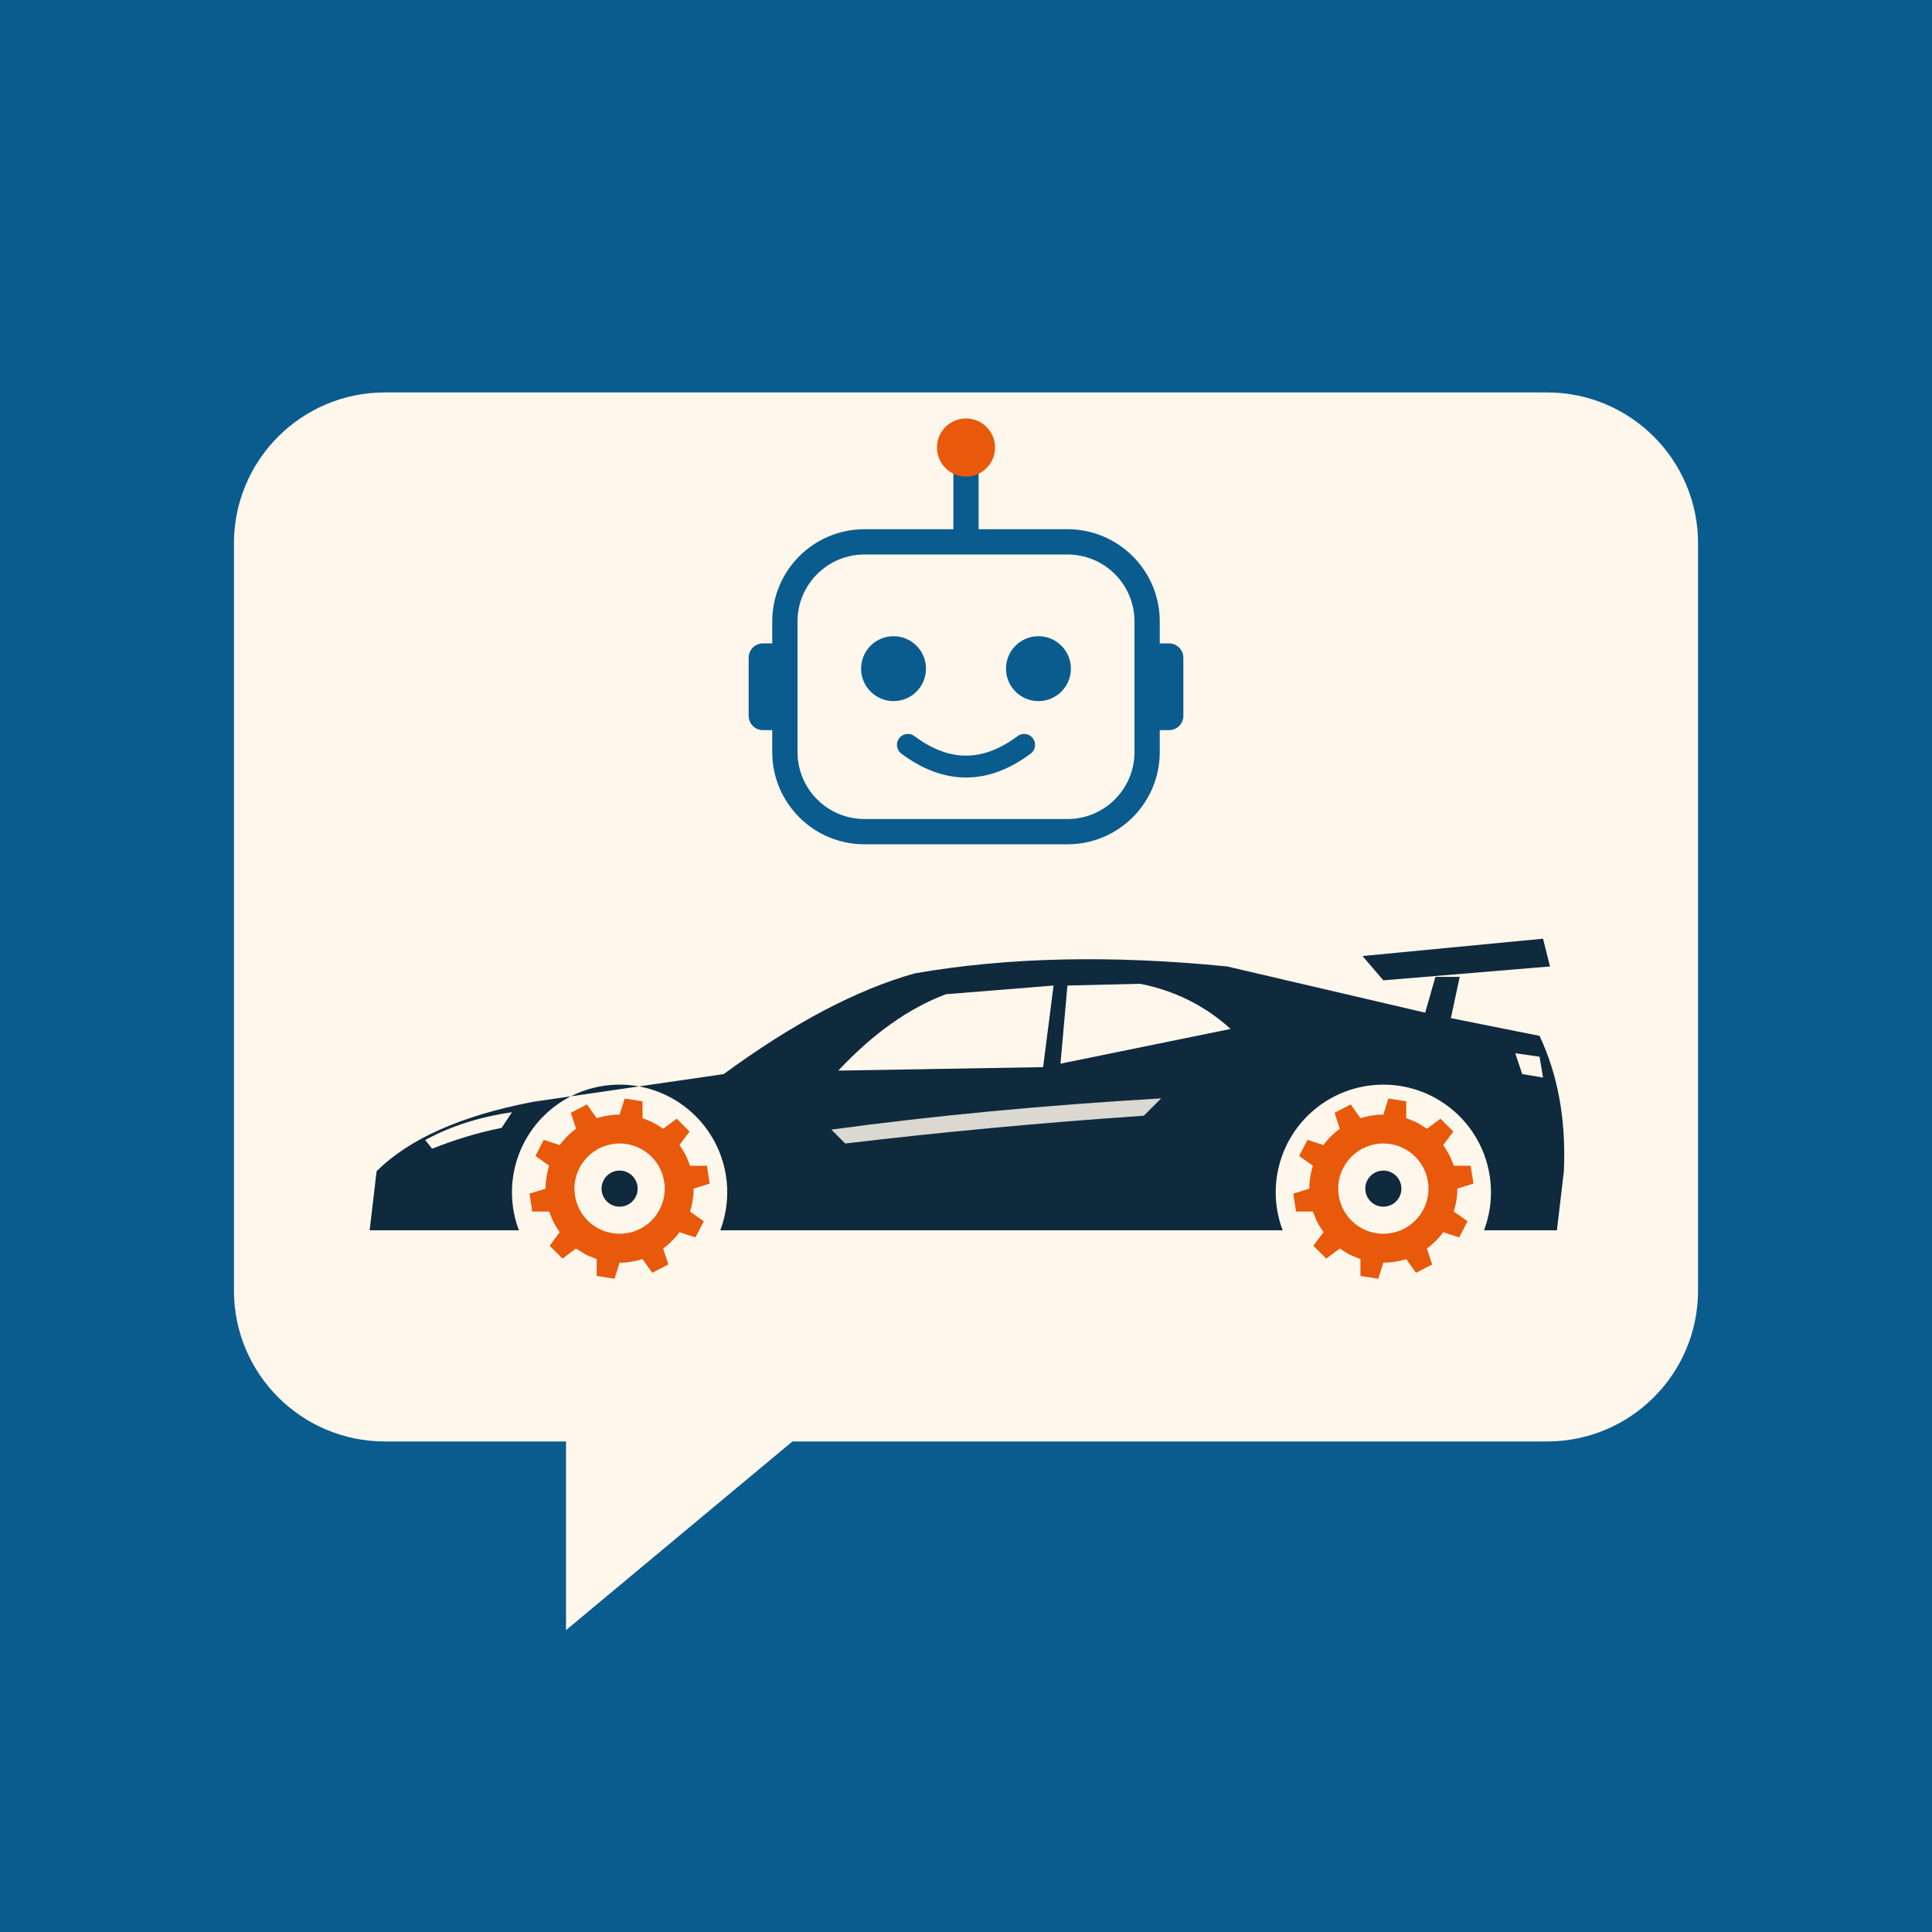
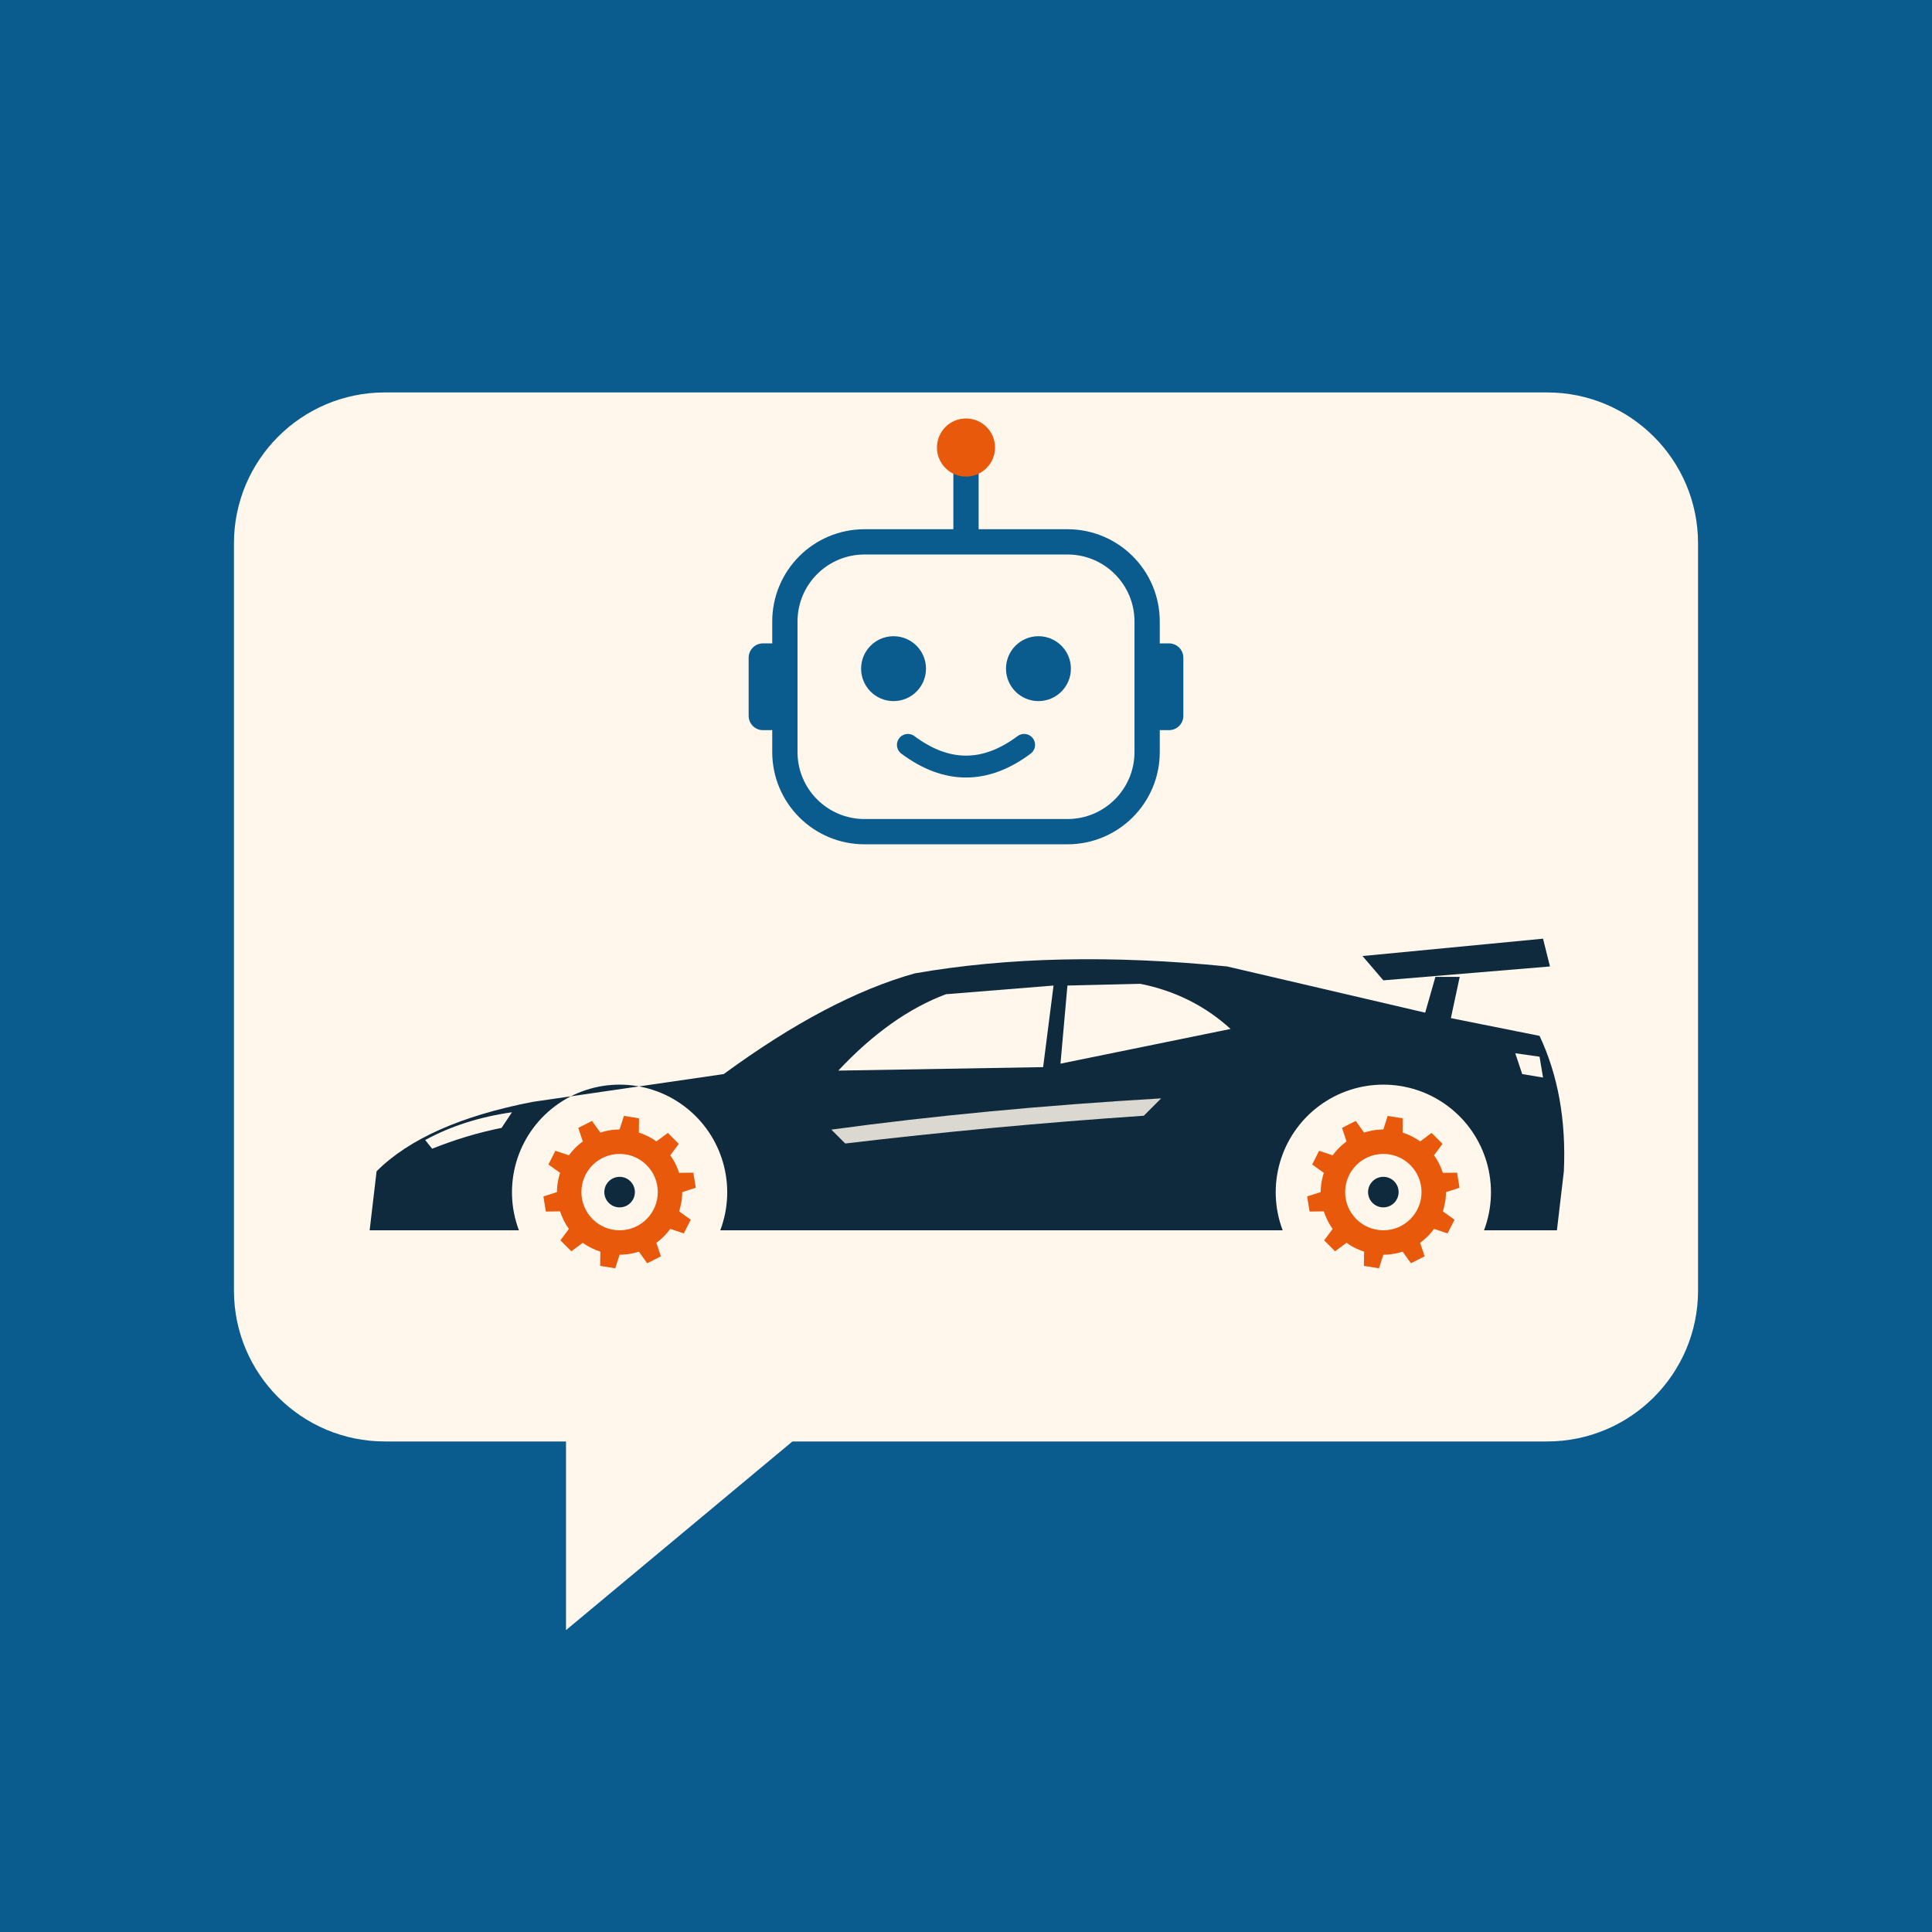
<svg xmlns="http://www.w3.org/2000/svg" viewBox="0 0 512 512" width="512" height="512">
  <rect width="512" height="512" fill="#0B5C8E" />
  <path d="M102,104 h308 a40,40 0 0 1 40,40 v198 a40,40 0 0 1 -40,40 h-200 l-60,50 v-50 h-48 a40,40 0 0 1 -40,-40 v-198 a40,40 0 0 1 40,-40 z" fill="#FFF7EC" />
  <line x1="256" y1="143.6" x2="256" y2="122.5" stroke="#0B5C8E" stroke-width="6.7" stroke-linecap="round" />
  <circle cx="256" cy="118.6" r="7.7" fill="#E8590C" />
  <rect x="208.0" y="143.6" width="96.0" height="76.8" rx="21.1" fill="#FFF7EC" stroke="#0B5C8E" stroke-width="6.7" />
  <rect x="198.4" y="170.5" width="9.6" height="23.0" rx="3.8" fill="#0B5C8E" />
  <rect x="304.0" y="170.5" width="9.6" height="23.0" rx="3.8" fill="#0B5C8E" />
  <circle cx="236.8" cy="177.2" r="8.6" fill="#0B5C8E" />
  <circle cx="275.2" cy="177.2" r="8.6" fill="#0B5C8E" />
  <path d="M240.6,197.4 Q256,208.9 271.4,197.4" stroke="#0B5C8E" stroke-width="5.8" fill="none" stroke-linecap="round" />
  <g transform="translate(86,246) scale(0.46)">
    <path d="M26,174 L30,140 Q58,112 120,100 L230,84 Q290,40 340,26 Q420,12 520,22 L640,50 L700,62 Q716,96 714,140 L710,174 L668,174 A62,62 0 1 0 552,174 L228,174 A62,62 0 1 0 112,174 Z" fill="#0F2A3D" />
    <path d="M598,16 L702,6 L706,22 L610,30 Z" fill="#0F2A3D" />
    <path d="M640,28 L654,28 L648,56 L632,56 Z" fill="#0F2A3D" />
    <path d="M296,82 Q326,50 358,38 L420,33 L414,80 Z" fill="#FFF7EC" />
    <path d="M428,33 L470,32 Q500,38 522,58 L424,78 Z" fill="#FFF7EC" />
    <path d="M292,116 Q380,104 482,98 L472,108 Q384,114 300,124 Z" fill="#FFF7EC" opacity="0.85" />
    <path d="M58,122 Q80,110 108,106 L102,115 Q82,119 62,127 Z" fill="#FFF7EC" />
    <path d="M686,72 L700,74 L702,86 L690,84 Z" fill="#FFF7EC" />
-     <path d="M170.0,107.4 L172.9,98.1 L183.2,99.7 L183.2,109.4 L185.7,110.4 L188.2,111.4 L190.5,112.6 L192.8,114.0 L195.1,115.5 L202.9,109.7 L210.3,117.1 L204.5,124.9 L206.0,127.2 L207.4,129.5 L208.6,131.8 L209.6,134.3 L210.6,136.8 L220.3,136.8 L221.9,147.1 L212.6,150.0 L212.6,152.7 L212.3,155.3 L211.9,158.0 L211.3,160.6 L210.6,163.2 L218.5,168.8 L213.7,178.1 L204.5,175.1 L202.9,177.2 L201.1,179.2 L199.2,181.1 L197.2,182.9 L195.1,184.5 L198.1,193.7 L188.8,198.5 L183.2,190.6 L180.6,191.3 L178.0,191.9 L175.3,192.3 L172.7,192.6 L170.0,192.6 L167.1,201.9 L156.8,200.3 L156.8,190.6 L154.3,189.6 L151.8,188.6 L149.5,187.4 L147.2,186.0 L144.9,184.5 L137.1,190.3 L129.7,182.9 L135.5,175.1 L134.0,172.8 L132.6,170.5 L131.4,168.2 L130.4,165.7 L129.4,163.2 L119.7,163.2 L118.1,152.9 L127.4,150.0 L127.4,147.3 L127.7,144.7 L128.1,142.0 L128.7,139.4 L129.4,136.8 L121.5,131.2 L126.3,121.9 L135.5,124.9 L137.1,122.8 L138.9,120.8 L140.8,118.9 L142.8,117.1 L144.9,115.5 L141.9,106.3 L151.2,101.5 L156.8,109.4 L159.4,108.7 L162.0,108.1 L164.7,107.7 L167.3,107.4 Z" fill="#E8590C" />
-     <circle cx="170" cy="150" r="26.0" fill="#FFF7EC" />
-     <circle cx="170" cy="150" r="10.4" fill="#0F2A3D" />
-     <path d="M610.0,107.4 L612.9,98.1 L623.2,99.7 L623.2,109.4 L625.7,110.4 L628.2,111.4 L630.5,112.6 L632.8,114.0 L635.1,115.5 L642.9,109.7 L650.3,117.1 L644.5,124.9 L646.0,127.2 L647.4,129.5 L648.6,131.8 L649.6,134.3 L650.6,136.8 L660.3,136.8 L661.9,147.1 L652.6,150.0 L652.6,152.7 L652.3,155.3 L651.9,158.0 L651.3,160.6 L650.6,163.2 L658.5,168.8 L653.7,178.1 L644.5,175.1 L642.9,177.2 L641.1,179.2 L639.2,181.1 L637.2,182.9 L635.1,184.5 L638.1,193.7 L628.8,198.5 L623.2,190.6 L620.6,191.3 L618.0,191.9 L615.3,192.3 L612.7,192.6 L610.0,192.6 L607.1,201.9 L596.8,200.3 L596.8,190.6 L594.3,189.6 L591.8,188.6 L589.5,187.4 L587.2,186.0 L584.9,184.5 L577.1,190.3 L569.7,182.9 L575.5,175.1 L574.0,172.8 L572.6,170.5 L571.4,168.2 L570.4,165.7 L569.4,163.2 L559.7,163.2 L558.1,152.9 L567.4,150.0 L567.4,147.3 L567.7,144.7 L568.1,142.0 L568.7,139.4 L569.4,136.8 L561.5,131.2 L566.3,121.9 L575.5,124.9 L577.1,122.8 L578.9,120.8 L580.8,118.9 L582.8,117.1 L584.9,115.5 L581.9,106.3 L591.2,101.5 L596.8,109.4 L599.4,108.7 L602.0,108.1 L604.7,107.7 L607.3,107.4 Z" fill="#E8590C" />
-     <circle cx="610" cy="150" r="26.0" fill="#FFF7EC" />
-     <circle cx="610" cy="150" r="10.4" fill="#0F2A3D" />
+     <path d="M170.0,115.9 L172.5,108.1 L181.2,109.5 L181.1,117.7 L183.3,118.5 L185.4,119.4 L187.4,120.4 L189.3,121.5 L191.2,122.8 L197.8,117.9 L204.1,124.2 L199.2,130.8 L200.5,132.7 L201.6,134.6 L202.6,136.6 L203.5,138.7 L204.3,140.9 L212.5,140.8 L213.9,149.5 L206.1,152.0 L206.0,154.3 L205.8,156.5 L205.4,158.8 L204.9,161.0 L204.3,163.1 L211.0,167.9 L207.0,175.8 L199.2,173.2 L197.8,175.0 L196.3,176.7 L194.7,178.3 L193.0,179.8 L191.2,181.2 L193.8,189.0 L185.9,193.0 L181.1,186.3 L179.0,186.9 L176.8,187.4 L174.5,187.8 L172.3,188.0 L170.0,188.1 L167.5,195.9 L158.8,194.5 L158.9,186.3 L156.7,185.5 L154.6,184.6 L152.6,183.6 L150.7,182.5 L148.8,181.2 L142.2,186.1 L135.9,179.8 L140.8,173.2 L139.5,171.3 L138.4,169.4 L137.4,167.4 L136.5,165.3 L135.7,163.1 L127.5,163.2 L126.1,154.5 L133.9,152.0 L134.0,149.7 L134.2,147.5 L134.6,145.2 L135.1,143.0 L135.7,140.9 L129.0,136.1 L133.0,128.2 L140.8,130.8 L142.2,129.0 L143.7,127.3 L145.3,125.7 L147.0,124.2 L148.8,122.8 L146.2,115.0 L154.1,111.0 L158.9,117.7 L161.0,117.1 L163.2,116.6 L165.5,116.2 L167.7,116.0 Z" fill="#E8590C" />
+     <circle cx="170" cy="152" r="22.0" fill="#FFF7EC" />
+     <circle cx="170" cy="152" r="8.8" fill="#0F2A3D" />
+     <path d="M610.0,115.9 L612.5,108.1 L621.2,109.5 L621.1,117.7 L623.3,118.5 L625.4,119.4 L627.4,120.4 L629.3,121.5 L631.2,122.8 L637.8,117.9 L644.1,124.2 L639.2,130.8 L640.5,132.7 L641.6,134.6 L642.6,136.6 L643.5,138.7 L644.3,140.9 L652.5,140.8 L653.9,149.5 L646.1,152.0 L646.0,154.3 L645.8,156.5 L645.4,158.8 L644.9,161.0 L644.3,163.1 L651.0,167.9 L647.0,175.8 L639.2,173.2 L637.8,175.0 L636.3,176.7 L634.7,178.3 L633.0,179.8 L631.2,181.2 L633.8,189.0 L625.9,193.0 L621.1,186.3 L619.0,186.9 L616.8,187.4 L614.5,187.8 L612.3,188.0 L610.0,188.1 L607.5,195.9 L598.8,194.5 L598.9,186.3 L596.7,185.5 L594.6,184.6 L592.6,183.6 L590.7,182.5 L588.8,181.2 L582.2,186.1 L575.9,179.8 L580.8,173.2 L579.5,171.3 L578.4,169.4 L577.4,167.4 L576.5,165.3 L575.7,163.1 L567.5,163.2 L566.1,154.5 L573.9,152.0 L574.0,149.7 L574.2,147.5 L574.6,145.2 L575.1,143.0 L575.7,140.9 L569.0,136.1 L573.0,128.2 L580.8,130.8 L582.2,129.0 L583.7,127.3 L585.3,125.7 L587.0,124.2 L588.8,122.8 L586.2,115.0 L594.1,111.0 L598.9,117.7 L601.0,117.1 L603.2,116.6 L605.5,116.2 L607.7,116.0 Z" fill="#E8590C" />
+     <circle cx="610" cy="152" r="22.0" fill="#FFF7EC" />
+     <circle cx="610" cy="152" r="8.8" fill="#0F2A3D" />
  </g>
</svg>
